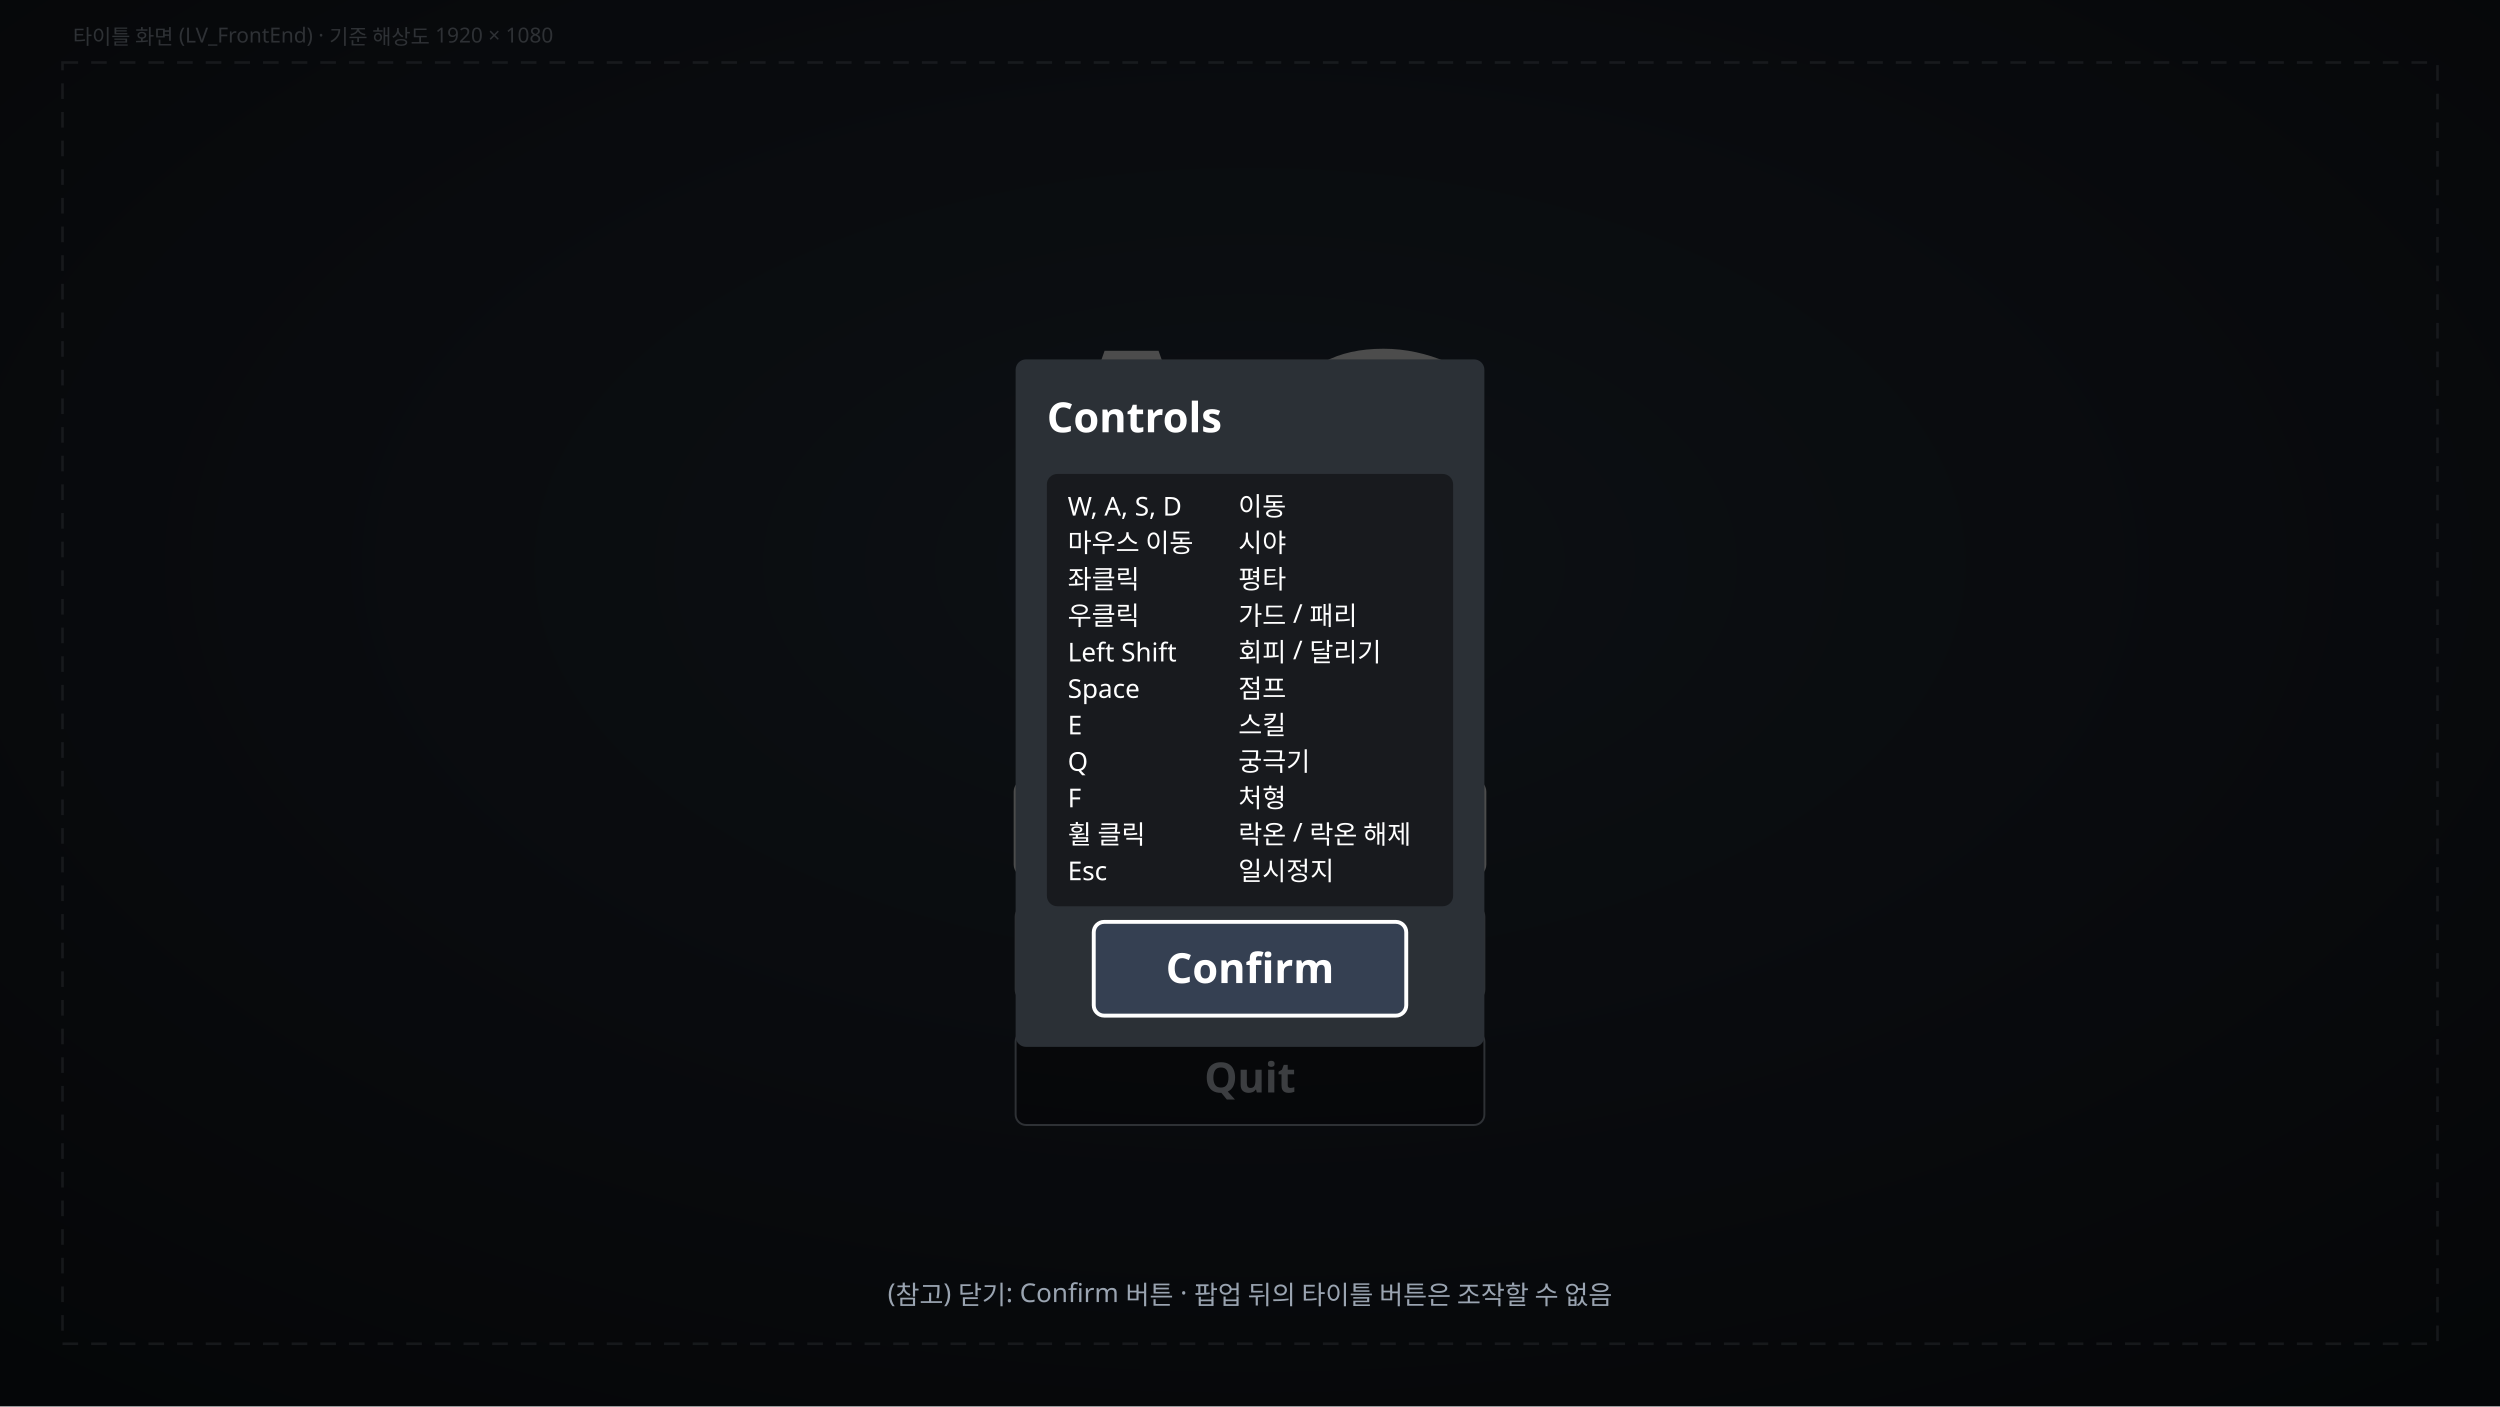
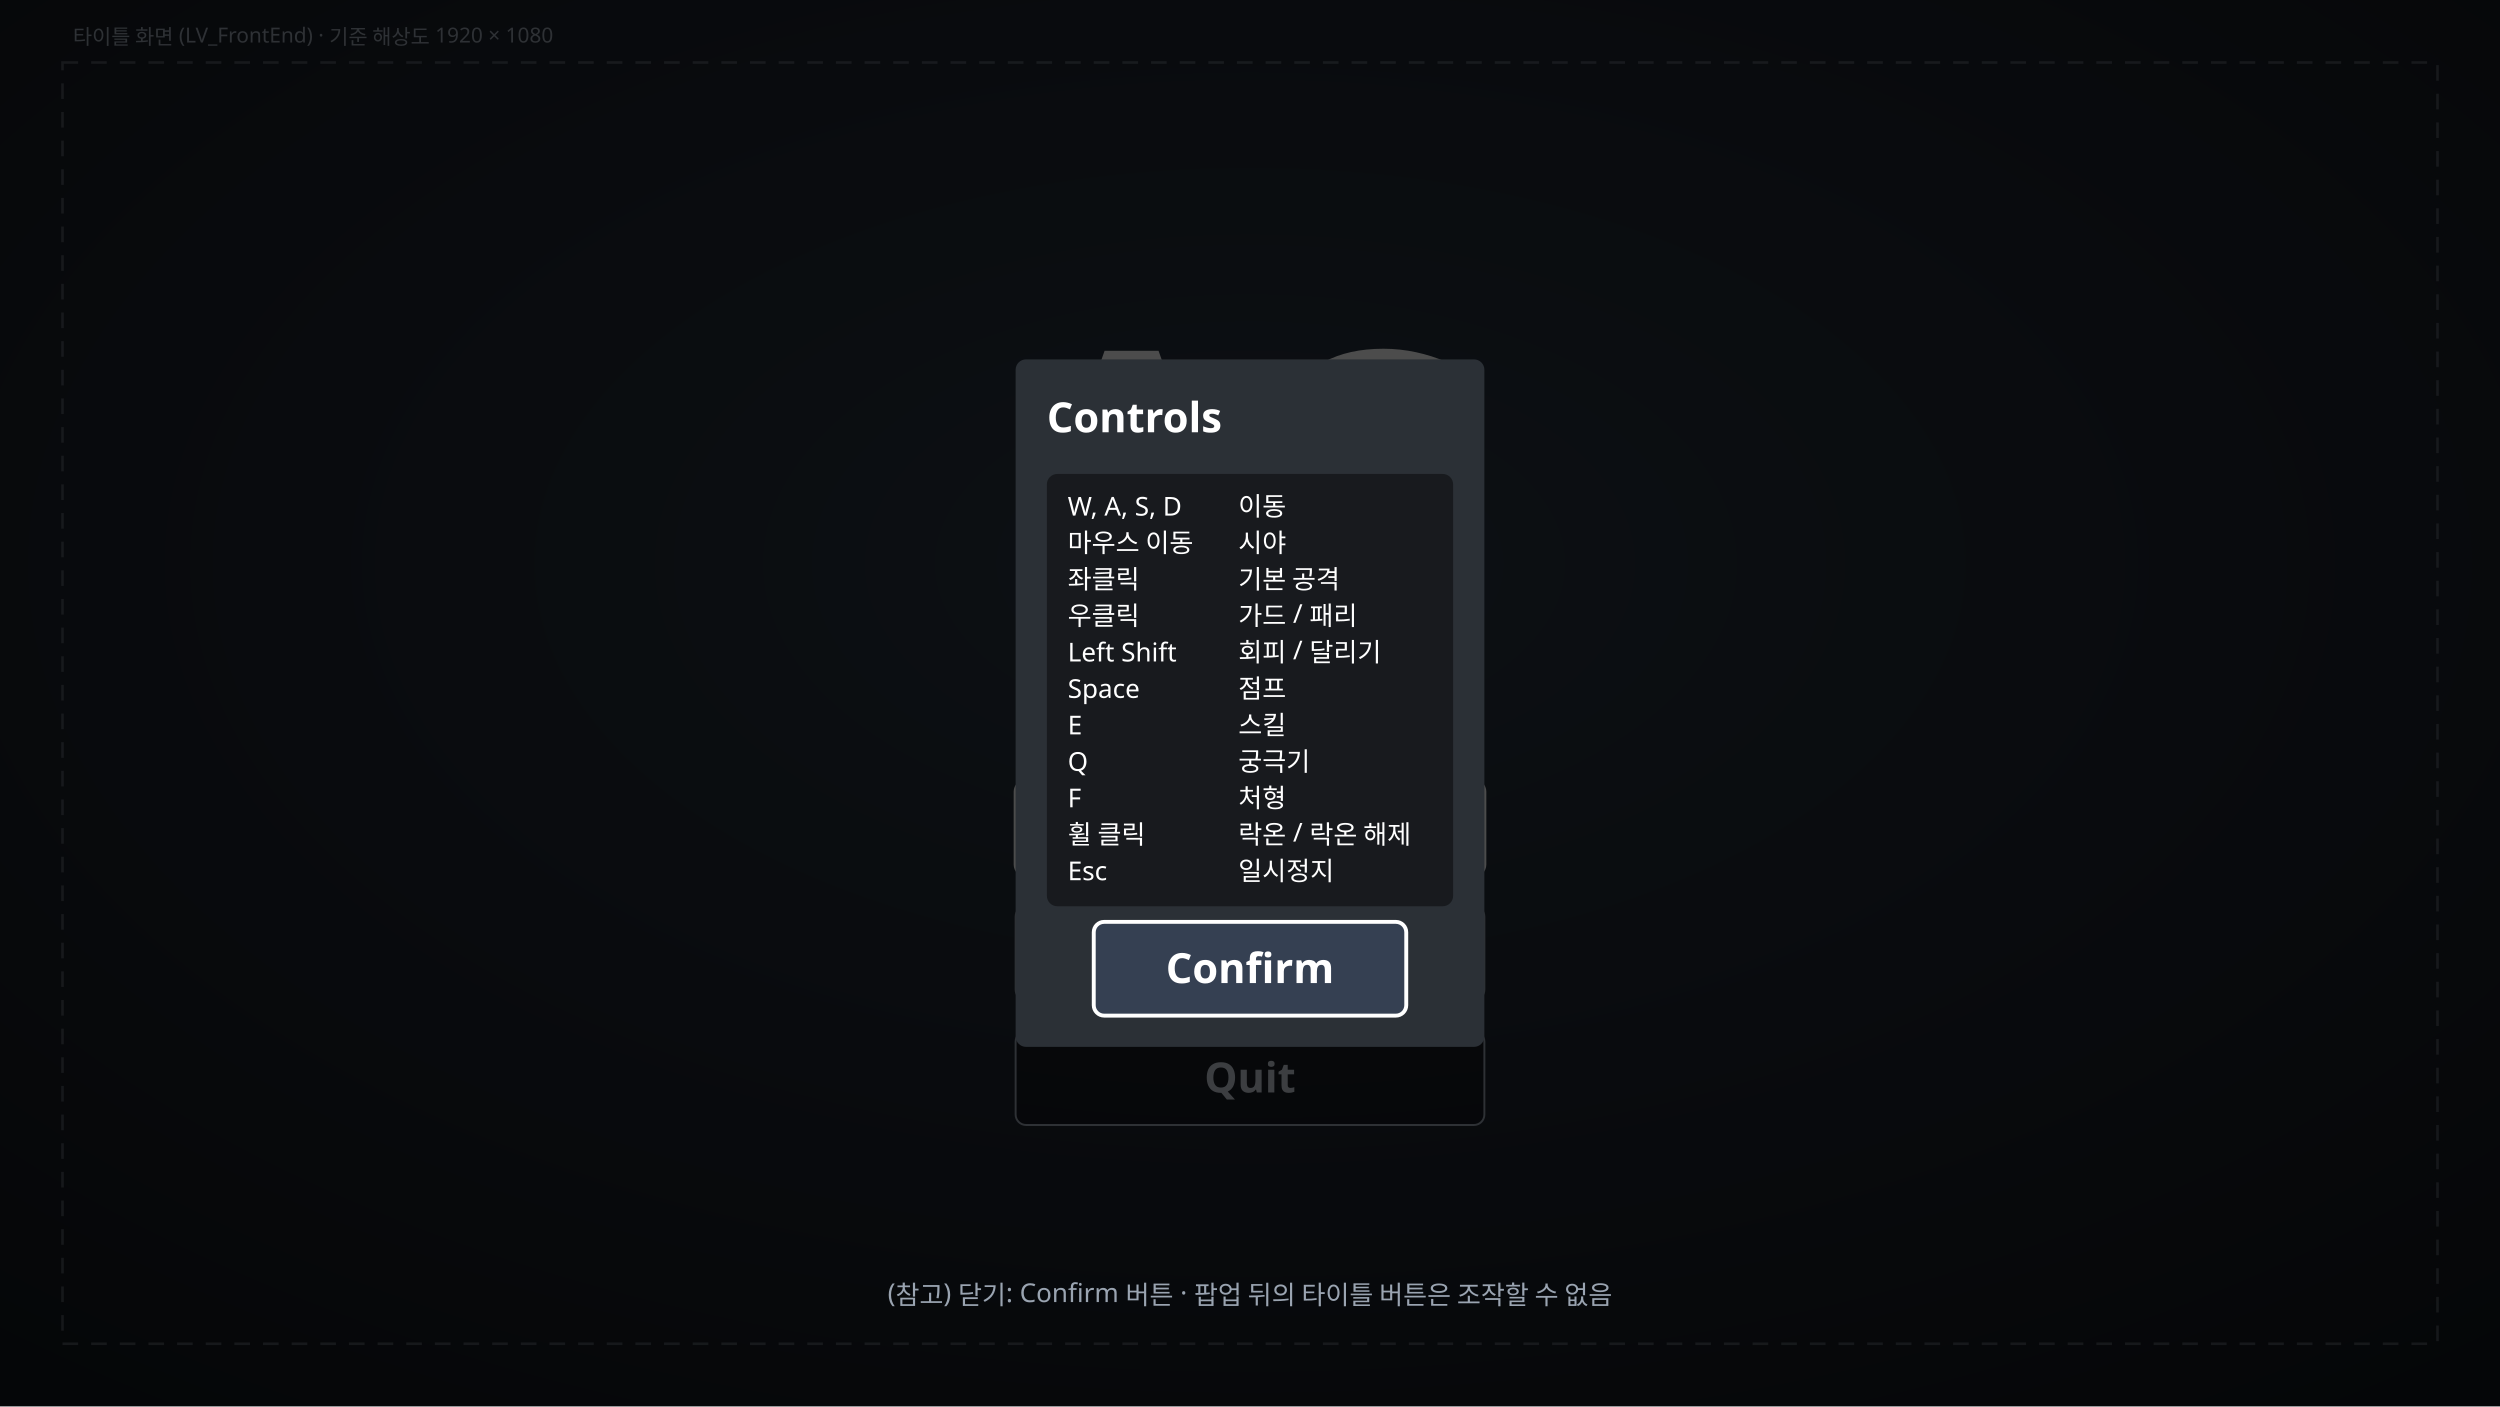
<svg xmlns="http://www.w3.org/2000/svg" width="1920" height="1080" viewBox="0 0 1920 1080" font-family="'Malgun Gothic', 'Apple SD Gothic Neo', 'Noto Sans KR', sans-serif">
  <defs>
    <radialGradient id="bg" cx="50%" cy="40%" r="75%">
      <stop offset="0" stop-color="#2c3644" />
      <stop offset="1" stop-color="#11151b" />
    </radialGradient>
  </defs>
  <rect width="1920" height="1080" fill="url(#bg)" />
  <rect x="48" y="48" width="1824" height="984" fill="none" stroke="#9aa4b1" stroke-width="2" stroke-dasharray="12 10" opacity="0.4" />
  <text x="56" y="34" font-size="16" fill="#9aa4b1">타이틀 화면 (LV_FrontEnd) · 기준 해상도 1920 × 1080</text>
  <text x="960" y="430" font-size="224" font-weight="700" fill="#FFFFFF" text-anchor="middle" letter-spacing="24">AG</text>
  <g font-size="32" font-weight="700" text-anchor="middle">
    <rect x="780" y="600" width="360" height="72" rx="8" fill="#FFFFFF" fill-opacity="0.15" stroke="#FFFFFF" stroke-width="3" />
    <text x="960" y="647" fill="#FFFFFF">Start</text>
    <rect x="780" y="696" width="360" height="72" rx="8" fill="#000000" fill-opacity="0.3" stroke="#9aa4b1" stroke-width="1.5" />
    <text x="960" y="743" fill="#c9d1db">Controls</text>
    <rect x="780" y="792" width="360" height="72" rx="8" fill="#000000" fill-opacity="0.3" stroke="#9aa4b1" stroke-width="1.5" />
    <text x="960" y="839" fill="#c9d1db">Quit</text>
  </g>
  <rect width="1920" height="1080" fill="#000000" fill-opacity="0.7" />
  <rect x="780" y="276" width="360" height="528" rx="8" fill="#2b3036" />
  <text x="804" y="332" font-size="32" font-weight="700" fill="#FFFFFF">Controls</text>
  <rect x="804" y="364" width="312" height="332" rx="8" fill="#000000" fill-opacity="0.45" />
  <g font-size="20" fill="#FFFFFF">
    <text x="820" y="396">W, A, S, D</text>
    <text x="951" y="396">이동</text>
    <text x="820" y="424">마우스 이동</text>
    <text x="951" y="424">시야</text>
    <text x="820" y="452">좌클릭</text>
-     <text x="951" y="452">평타</text>
+     <text x="951" y="452">기본 공격</text>
    <text x="820" y="480">우클릭</text>
    <text x="951" y="480">가드 / 패리</text>
    <text x="820" y="508">Left Shift</text>
    <text x="951" y="508">회피 / 달리기</text>
    <text x="820" y="536">Space</text>
    <text x="951" y="536">점프</text>
    <text x="820" y="564">E</text>
    <text x="951" y="564">스킬</text>
    <text x="820" y="592">Q</text>
    <text x="951" y="592">궁극기</text>
    <text x="820" y="620">F</text>
    <text x="951" y="620">처형</text>
    <text x="820" y="648">휠 클릭</text>
    <text x="951" y="648">락온 / 락온 해제</text>
    <text x="820" y="676">Esc</text>
    <text x="951" y="676">일시정지</text>
  </g>
  <rect x="840" y="708" width="240" height="72" rx="8" fill="#354052" stroke="#FFFFFF" stroke-width="3" />
  <text x="960" y="755" font-size="32" text-anchor="middle" fill="#FFFFFF" font-weight="700">Confirm</text>
  <text x="960" y="1000" font-size="20" fill="#9aa4b1" text-anchor="middle">(참고) 닫기: Confirm 버튼 · 팝업 뒤의 타이틀 버튼은 조작할 수 없음</text>
</svg>
